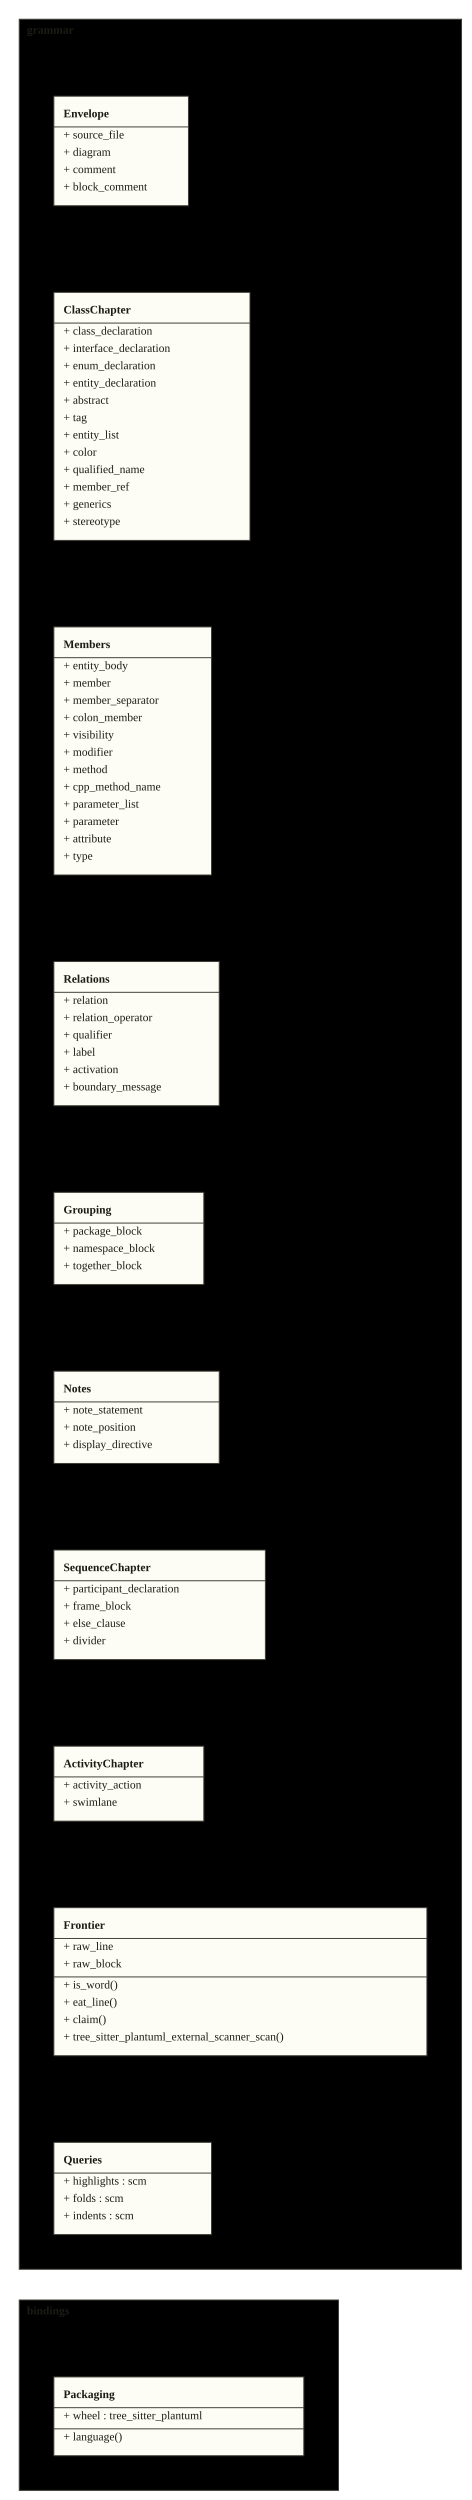
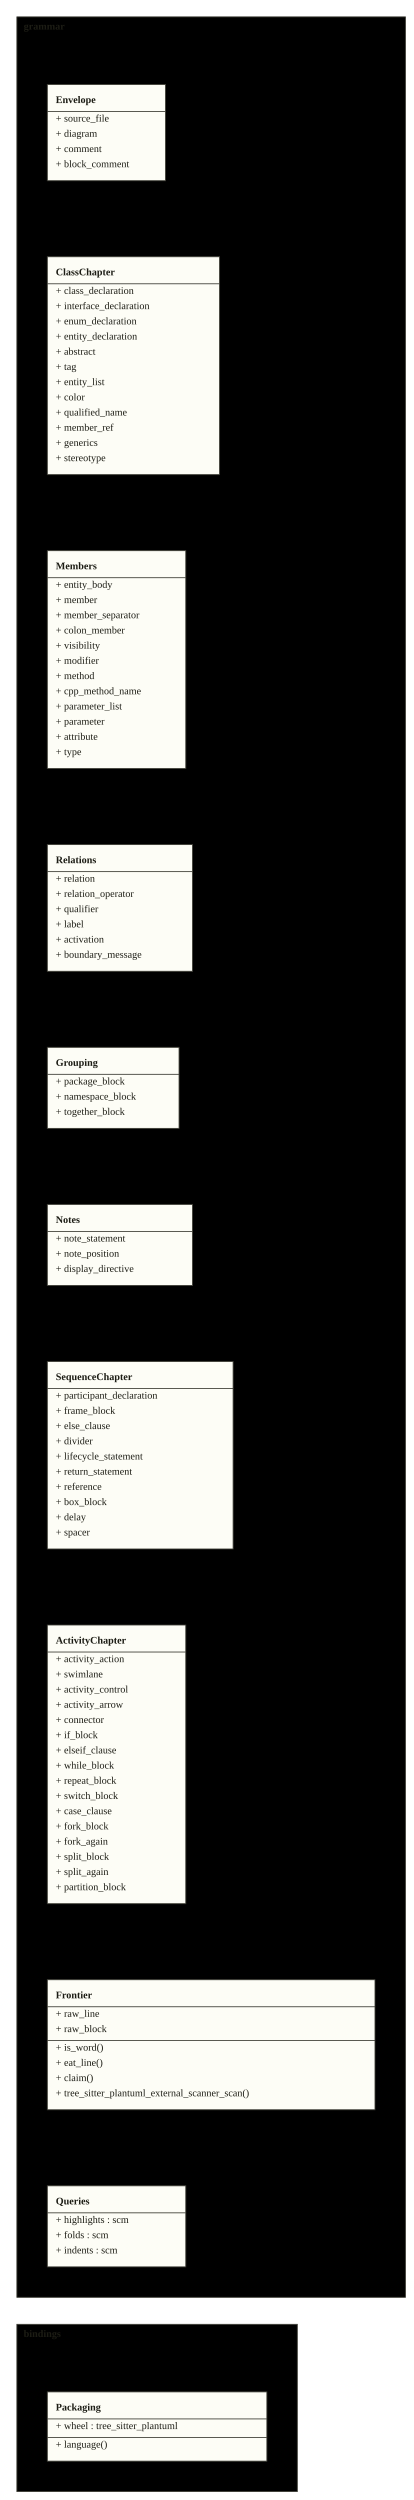
- <svg xmlns="http://www.w3.org/2000/svg" viewBox="-10 -10 490 2600" width="490" height="2600" class="pr-diagram" role="img">
+ <svg xmlns="http://www.w3.org/2000/svg" viewBox="-10 -10 490 2960" width="490" height="2960" class="pr-diagram" role="img">
  <style>
  :root { color-scheme: light dark; }
  .pr-diagram { font-family: var(--pr-font, ui-monospace, monospace); font-size: 12px; }
  .pr-box rect { fill: var(--pr-box-fill, #fdfdf6); stroke: var(--pr-stroke, #3b3b33); }
  .pr-container &gt; rect { fill: var(--pr-container-fill, none); stroke: var(--pr-stroke, #3b3b33); stroke-dasharray: none; }
  .pr-note rect { fill: var(--pr-note-fill, #fbf6d9); stroke: var(--pr-stroke, #3b3b33); }
  text { fill: var(--pr-text, #1c1c14); }
  .pr-header { font-weight: 600; }
  .pr-abstract .pr-header { font-style: italic; }
  .pr-sep { stroke: var(--pr-stroke, #3b3b33); }
  .pr-edge { stroke: var(--pr-stroke, #3b3b33); fill: none; }
  .pr-edge-realization, .pr-edge-dependency, .pr-edge-attachment { stroke-dasharray: 6 4; }
</style>
  <defs>
    <marker id="pr-tri" viewBox="0 0 14 12" refX="13" refY="6" markerWidth="14" markerHeight="12" orient="auto">
      <path d="M1,1 L13,6 L1,11 Z" fill="var(--pr-box-fill, #fdfdf6)" stroke="var(--pr-stroke, #3b3b33)" />
    </marker>
    <marker id="pr-diamond-filled" viewBox="0 0 16 10" refX="15" refY="5" markerWidth="16" markerHeight="10" orient="auto">
      <path d="M1,5 L8,1 L15,5 L8,9 Z" fill="var(--pr-stroke, #3b3b33)" />
    </marker>
    <marker id="pr-diamond" viewBox="0 0 16 10" refX="15" refY="5" markerWidth="16" markerHeight="10" orient="auto">
      <path d="M1,5 L8,1 L15,5 L8,9 Z" fill="var(--pr-box-fill, #fdfdf6)" stroke="var(--pr-stroke, #3b3b33)" />
    </marker>
    <marker id="pr-arrow" viewBox="0 0 12 12" refX="11" refY="6" markerWidth="12" markerHeight="12" orient="auto">
      <path d="M1,1 L11,6 L1,11" fill="none" stroke="var(--pr-stroke, #3b3b33)" />
    </marker>
  </defs>
  <g id="grammar.envelope" class="pr-container pr-classifier-namespace">
    <rect x="28" y="50" width="176" height="172" />
    <text class="pr-header" x="36" y="65">envelope</text>
  </g>
  <g id="grammar.classes" class="pr-container pr-classifier-namespace">
    <rect x="28" y="254" width="240" height="316" />
    <text class="pr-header" x="36" y="269">classes</text>
  </g>
  <g id="grammar.members" class="pr-container pr-classifier-namespace">
    <rect x="28" y="602" width="200" height="316" />
    <text class="pr-header" x="36" y="617">members</text>
  </g>
  <g id="grammar.relations" class="pr-container pr-classifier-namespace">
    <rect x="28" y="950" width="208" height="208" />
    <text class="pr-header" x="36" y="965">relations</text>
  </g>
  <g id="grammar.grouping" class="pr-container pr-classifier-namespace">
    <rect x="28" y="1190" width="192" height="154" />
    <text class="pr-header" x="36" y="1205">grouping</text>
  </g>
  <g id="grammar.notes" class="pr-container pr-classifier-namespace">
    <rect x="28" y="1376" width="208" height="154" />
    <text class="pr-header" x="36" y="1391">notes</text>
  </g>
  <g id="grammar.sequence" class="pr-container pr-classifier-namespace">
-     <rect x="28" y="1562" width="256" height="172" />
+     <rect x="28" y="1562" width="256" height="280" />
    <text class="pr-header" x="36" y="1577">sequence</text>
  </g>
  <g id="grammar.activity" class="pr-container pr-classifier-namespace">
-     <rect x="28" y="1766" width="192" height="136" />
-     <text class="pr-header" x="36" y="1781">activity</text>
+     <rect x="28" y="1874" width="200" height="388" />
+     <text class="pr-header" x="36" y="1889">activity</text>
  </g>
  <g id="grammar.frontier" class="pr-container pr-classifier-namespace">
-     <rect x="28" y="1934" width="424" height="212" />
-     <text class="pr-header" x="36" y="1949">frontier</text>
+     <rect x="28" y="2294" width="424" height="212" />
+     <text class="pr-header" x="36" y="2309">frontier</text>
  </g>
  <g id="grammar.queries" class="pr-container pr-classifier-namespace">
-     <rect x="28" y="2178" width="200" height="154" />
-     <text class="pr-header" x="36" y="2193">queries</text>
+     <rect x="28" y="2538" width="200" height="154" />
+     <text class="pr-header" x="36" y="2553">queries</text>
  </g>
  <g id="grammar" class="pr-container pr-classifier-namespace">
-     <rect x="10" y="10" width="460" height="2340" />
+     <rect x="10" y="10" width="460" height="2700" />
    <text class="pr-header" x="18" y="25">grammar</text>
  </g>
  <g id="bindings.python" class="pr-container pr-classifier-namespace">
-     <rect x="28" y="2422" width="296" height="140" />
-     <text class="pr-header" x="36" y="2437">python</text>
+     <rect x="28" y="2782" width="296" height="140" />
+     <text class="pr-header" x="36" y="2797">python</text>
  </g>
  <g id="bindings" class="pr-container pr-classifier-namespace">
-     <rect x="10" y="2382" width="332" height="198" />
-     <text class="pr-header" x="18" y="2397">bindings</text>
+     <rect x="10" y="2742" width="332" height="198" />
+     <text class="pr-header" x="18" y="2757">bindings</text>
  </g>
  <g id="grammar.envelope.Envelope" class="pr-box pr-classifier-class">
    <rect x="46" y="90" width="140" height="114" />
    <text class="pr-header" x="56" y="112">Envelope</text>
    <line class="pr-sep" x1="46" y1="122" x2="186" y2="122" />
    <text x="56" y="134">+ source_file</text>
    <text x="56" y="152">+ diagram</text>
    <text x="56" y="170">+ comment</text>
    <text x="56" y="188">+ block_comment</text>
  </g>
  <g id="grammar.classes.ClassChapter" class="pr-box pr-classifier-class">
    <rect x="46" y="294" width="204" height="258" />
    <text class="pr-header" x="56" y="316">ClassChapter</text>
    <line class="pr-sep" x1="46" y1="326" x2="250" y2="326" />
    <text x="56" y="338">+ class_declaration</text>
    <text x="56" y="356">+ interface_declaration</text>
    <text x="56" y="374">+ enum_declaration</text>
    <text x="56" y="392">+ entity_declaration</text>
    <text x="56" y="410">+ abstract</text>
    <text x="56" y="428">+ tag</text>
    <text x="56" y="446">+ entity_list</text>
    <text x="56" y="464">+ color</text>
    <text x="56" y="482">+ qualified_name</text>
    <text x="56" y="500">+ member_ref</text>
    <text x="56" y="518">+ generics</text>
    <text x="56" y="536">+ stereotype</text>
  </g>
  <g id="grammar.members.Members" class="pr-box pr-classifier-class">
    <rect x="46" y="642" width="164" height="258" />
    <text class="pr-header" x="56" y="664">Members</text>
    <line class="pr-sep" x1="46" y1="674" x2="210" y2="674" />
    <text x="56" y="686">+ entity_body</text>
    <text x="56" y="704">+ member</text>
    <text x="56" y="722">+ member_separator</text>
    <text x="56" y="740">+ colon_member</text>
    <text x="56" y="758">+ visibility</text>
    <text x="56" y="776">+ modifier</text>
    <text x="56" y="794">+ method</text>
    <text x="56" y="812">+ cpp_method_name</text>
    <text x="56" y="830">+ parameter_list</text>
    <text x="56" y="848">+ parameter</text>
    <text x="56" y="866">+ attribute</text>
    <text x="56" y="884">+ type</text>
  </g>
  <g id="grammar.relations.Relations" class="pr-box pr-classifier-class">
    <rect x="46" y="990" width="172" height="150" />
    <text class="pr-header" x="56" y="1012">Relations</text>
    <line class="pr-sep" x1="46" y1="1022" x2="218" y2="1022" />
    <text x="56" y="1034">+ relation</text>
    <text x="56" y="1052">+ relation_operator</text>
    <text x="56" y="1070">+ qualifier</text>
    <text x="56" y="1088">+ label</text>
    <text x="56" y="1106">+ activation</text>
    <text x="56" y="1124">+ boundary_message</text>
  </g>
  <g id="grammar.grouping.Grouping" class="pr-box pr-classifier-class">
    <rect x="46" y="1230" width="156" height="96" />
    <text class="pr-header" x="56" y="1252">Grouping</text>
    <line class="pr-sep" x1="46" y1="1262" x2="202" y2="1262" />
    <text x="56" y="1274">+ package_block</text>
    <text x="56" y="1292">+ namespace_block</text>
    <text x="56" y="1310">+ together_block</text>
  </g>
  <g id="grammar.notes.Notes" class="pr-box pr-classifier-class">
    <rect x="46" y="1416" width="172" height="96" />
    <text class="pr-header" x="56" y="1438">Notes</text>
    <line class="pr-sep" x1="46" y1="1448" x2="218" y2="1448" />
    <text x="56" y="1460">+ note_statement</text>
    <text x="56" y="1478">+ note_position</text>
    <text x="56" y="1496">+ display_directive</text>
  </g>
  <g id="grammar.sequence.SequenceChapter" class="pr-box pr-classifier-class">
-     <rect x="46" y="1602" width="220" height="114" />
+     <rect x="46" y="1602" width="220" height="222" />
    <text class="pr-header" x="56" y="1624">SequenceChapter</text>
    <line class="pr-sep" x1="46" y1="1634" x2="266" y2="1634" />
    <text x="56" y="1646">+ participant_declaration</text>
    <text x="56" y="1664">+ frame_block</text>
    <text x="56" y="1682">+ else_clause</text>
    <text x="56" y="1700">+ divider</text>
+     <text x="56" y="1718">+ lifecycle_statement</text>
+     <text x="56" y="1736">+ return_statement</text>
+     <text x="56" y="1754">+ reference</text>
+     <text x="56" y="1772">+ box_block</text>
+     <text x="56" y="1790">+ delay</text>
+     <text x="56" y="1808">+ spacer</text>
  </g>
  <g id="grammar.activity.ActivityChapter" class="pr-box pr-classifier-class">
-     <rect x="46" y="1806" width="156" height="78" />
-     <text class="pr-header" x="56" y="1828">ActivityChapter</text>
-     <line class="pr-sep" x1="46" y1="1838" x2="202" y2="1838" />
-     <text x="56" y="1850">+ activity_action</text>
-     <text x="56" y="1868">+ swimlane</text>
+     <rect x="46" y="1914" width="164" height="330" />
+     <text class="pr-header" x="56" y="1936">ActivityChapter</text>
+     <line class="pr-sep" x1="46" y1="1946" x2="210" y2="1946" />
+     <text x="56" y="1958">+ activity_action</text>
+     <text x="56" y="1976">+ swimlane</text>
+     <text x="56" y="1994">+ activity_control</text>
+     <text x="56" y="2012">+ activity_arrow</text>
+     <text x="56" y="2030">+ connector</text>
+     <text x="56" y="2048">+ if_block</text>
+     <text x="56" y="2066">+ elseif_clause</text>
+     <text x="56" y="2084">+ while_block</text>
+     <text x="56" y="2102">+ repeat_block</text>
+     <text x="56" y="2120">+ switch_block</text>
+     <text x="56" y="2138">+ case_clause</text>
+     <text x="56" y="2156">+ fork_block</text>
+     <text x="56" y="2174">+ fork_again</text>
+     <text x="56" y="2192">+ split_block</text>
+     <text x="56" y="2210">+ split_again</text>
+     <text x="56" y="2228">+ partition_block</text>
  </g>
  <g id="grammar.frontier.Frontier" class="pr-box pr-classifier-class">
-     <rect x="46" y="1974" width="388" height="154" />
-     <text class="pr-header" x="56" y="1996">Frontier</text>
-     <line class="pr-sep" x1="46" y1="2006" x2="434" y2="2006" />
-     <text x="56" y="2018">+ raw_line</text>
-     <text x="56" y="2036">+ raw_block</text>
-     <line class="pr-sep" x1="46" y1="2046" x2="434" y2="2046" />
-     <text x="56" y="2058">+ is_word()</text>
-     <text x="56" y="2076">+ eat_line()</text>
-     <text x="56" y="2094">+ claim()</text>
-     <text x="56" y="2112">+ tree_sitter_plantuml_external_scanner_scan()</text>
+     <rect x="46" y="2334" width="388" height="154" />
+     <text class="pr-header" x="56" y="2356">Frontier</text>
+     <line class="pr-sep" x1="46" y1="2366" x2="434" y2="2366" />
+     <text x="56" y="2378">+ raw_line</text>
+     <text x="56" y="2396">+ raw_block</text>
+     <line class="pr-sep" x1="46" y1="2406" x2="434" y2="2406" />
+     <text x="56" y="2418">+ is_word()</text>
+     <text x="56" y="2436">+ eat_line()</text>
+     <text x="56" y="2454">+ claim()</text>
+     <text x="56" y="2472">+ tree_sitter_plantuml_external_scanner_scan()</text>
  </g>
  <g id="grammar.queries.Queries" class="pr-box pr-classifier-class">
-     <rect x="46" y="2218" width="164" height="96" />
-     <text class="pr-header" x="56" y="2240">Queries</text>
-     <line class="pr-sep" x1="46" y1="2250" x2="210" y2="2250" />
-     <text x="56" y="2262">+ highlights : scm</text>
-     <text x="56" y="2280">+ folds : scm</text>
-     <text x="56" y="2298">+ indents : scm</text>
+     <rect x="46" y="2578" width="164" height="96" />
+     <text class="pr-header" x="56" y="2600">Queries</text>
+     <line class="pr-sep" x1="46" y1="2610" x2="210" y2="2610" />
+     <text x="56" y="2622">+ highlights : scm</text>
+     <text x="56" y="2640">+ folds : scm</text>
+     <text x="56" y="2658">+ indents : scm</text>
  </g>
  <g id="bindings.python.Packaging" class="pr-box pr-classifier-class">
-     <rect x="46" y="2462" width="260" height="82" />
-     <text class="pr-header" x="56" y="2484">Packaging</text>
-     <line class="pr-sep" x1="46" y1="2494" x2="306" y2="2494" />
-     <text x="56" y="2506">+ wheel : tree_sitter_plantuml</text>
-     <line class="pr-sep" x1="46" y1="2516" x2="306" y2="2516" />
-     <text x="56" y="2528">+ language()</text>
+     <rect x="46" y="2822" width="260" height="82" />
+     <text class="pr-header" x="56" y="2844">Packaging</text>
+     <line class="pr-sep" x1="46" y1="2854" x2="306" y2="2854" />
+     <text x="56" y="2866">+ wheel : tree_sitter_plantuml</text>
+     <line class="pr-sep" x1="46" y1="2876" x2="306" y2="2876" />
+     <text x="56" y="2888">+ language()</text>
  </g>
</svg>
